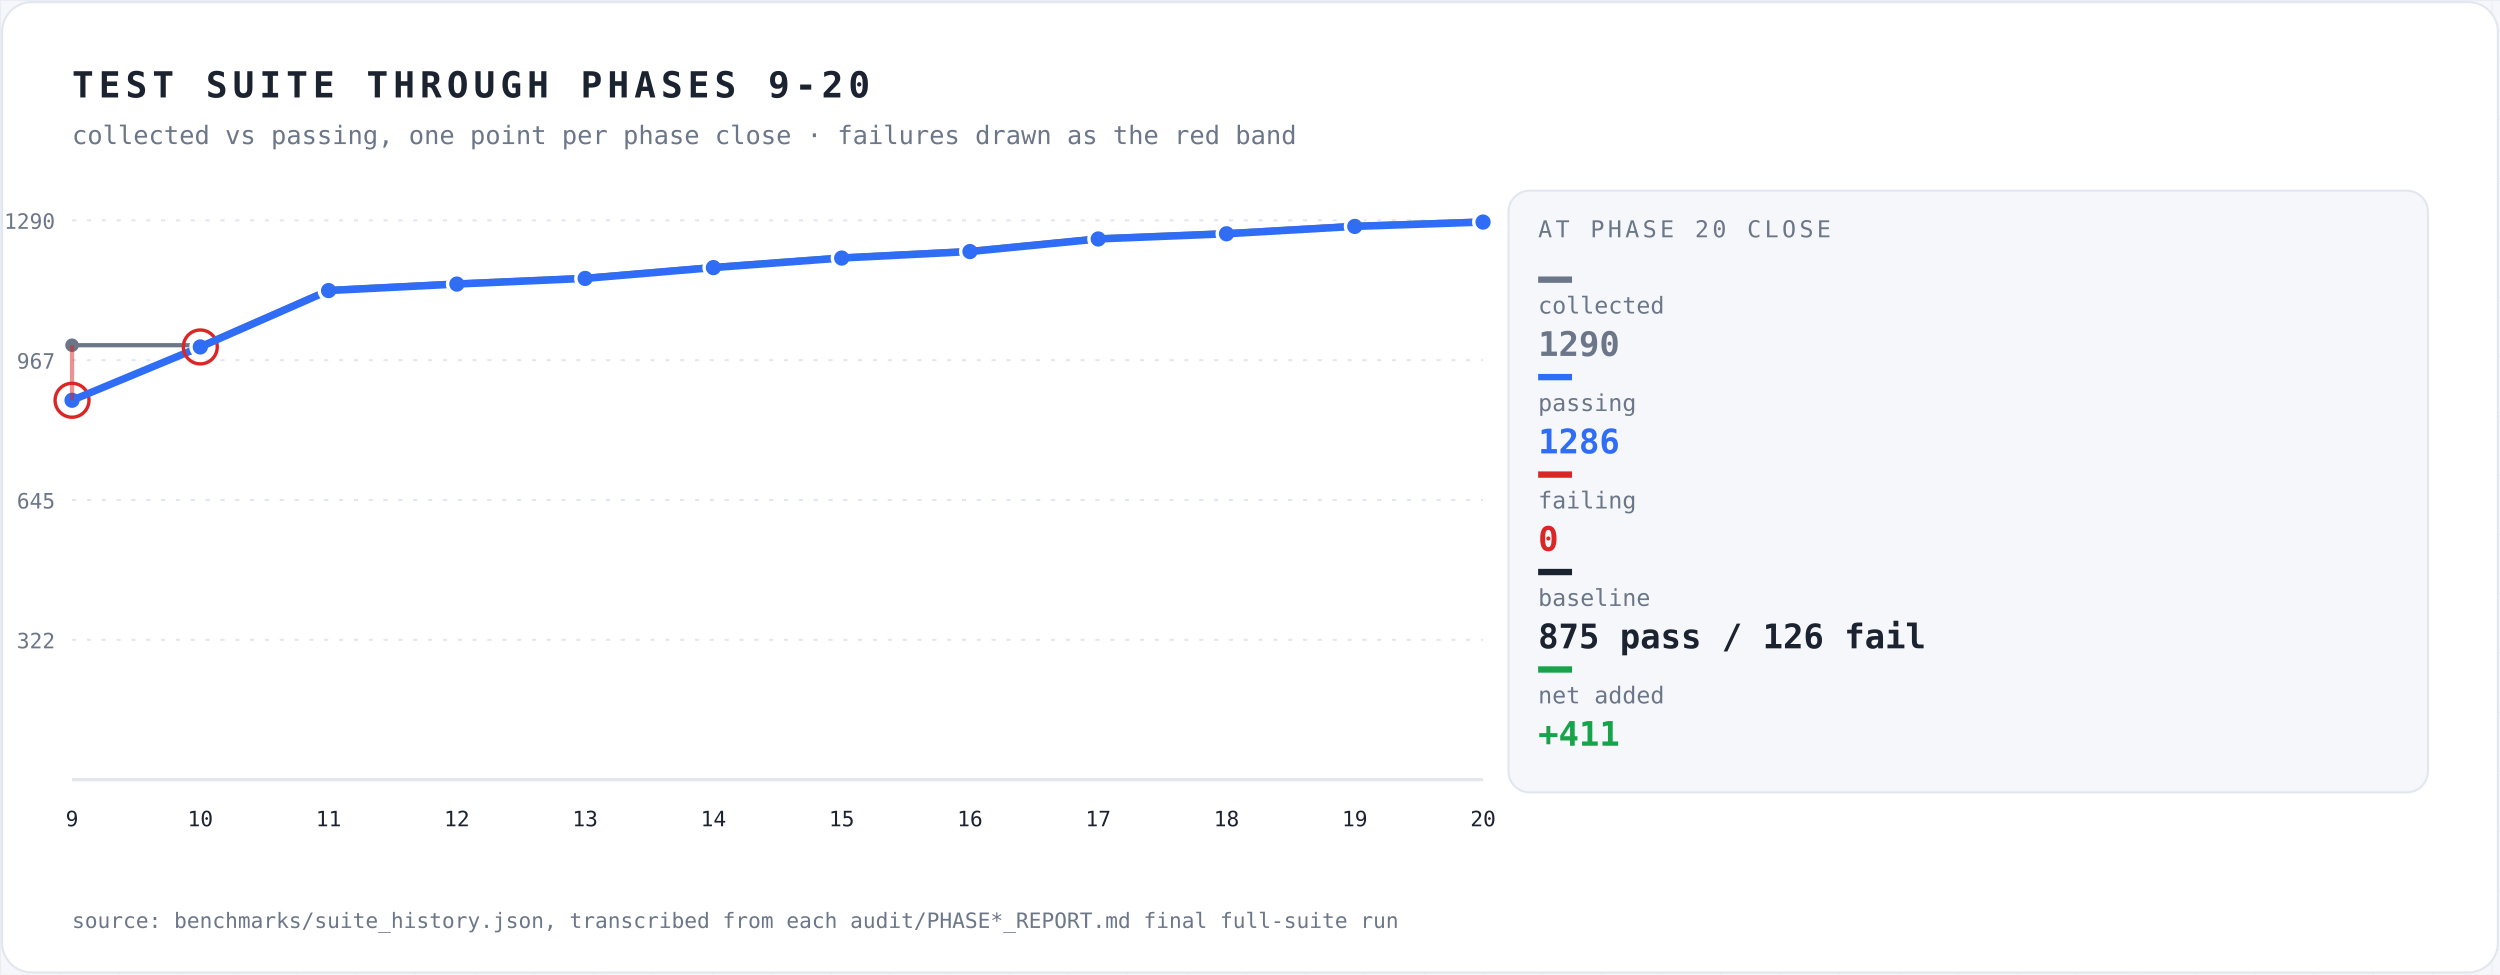
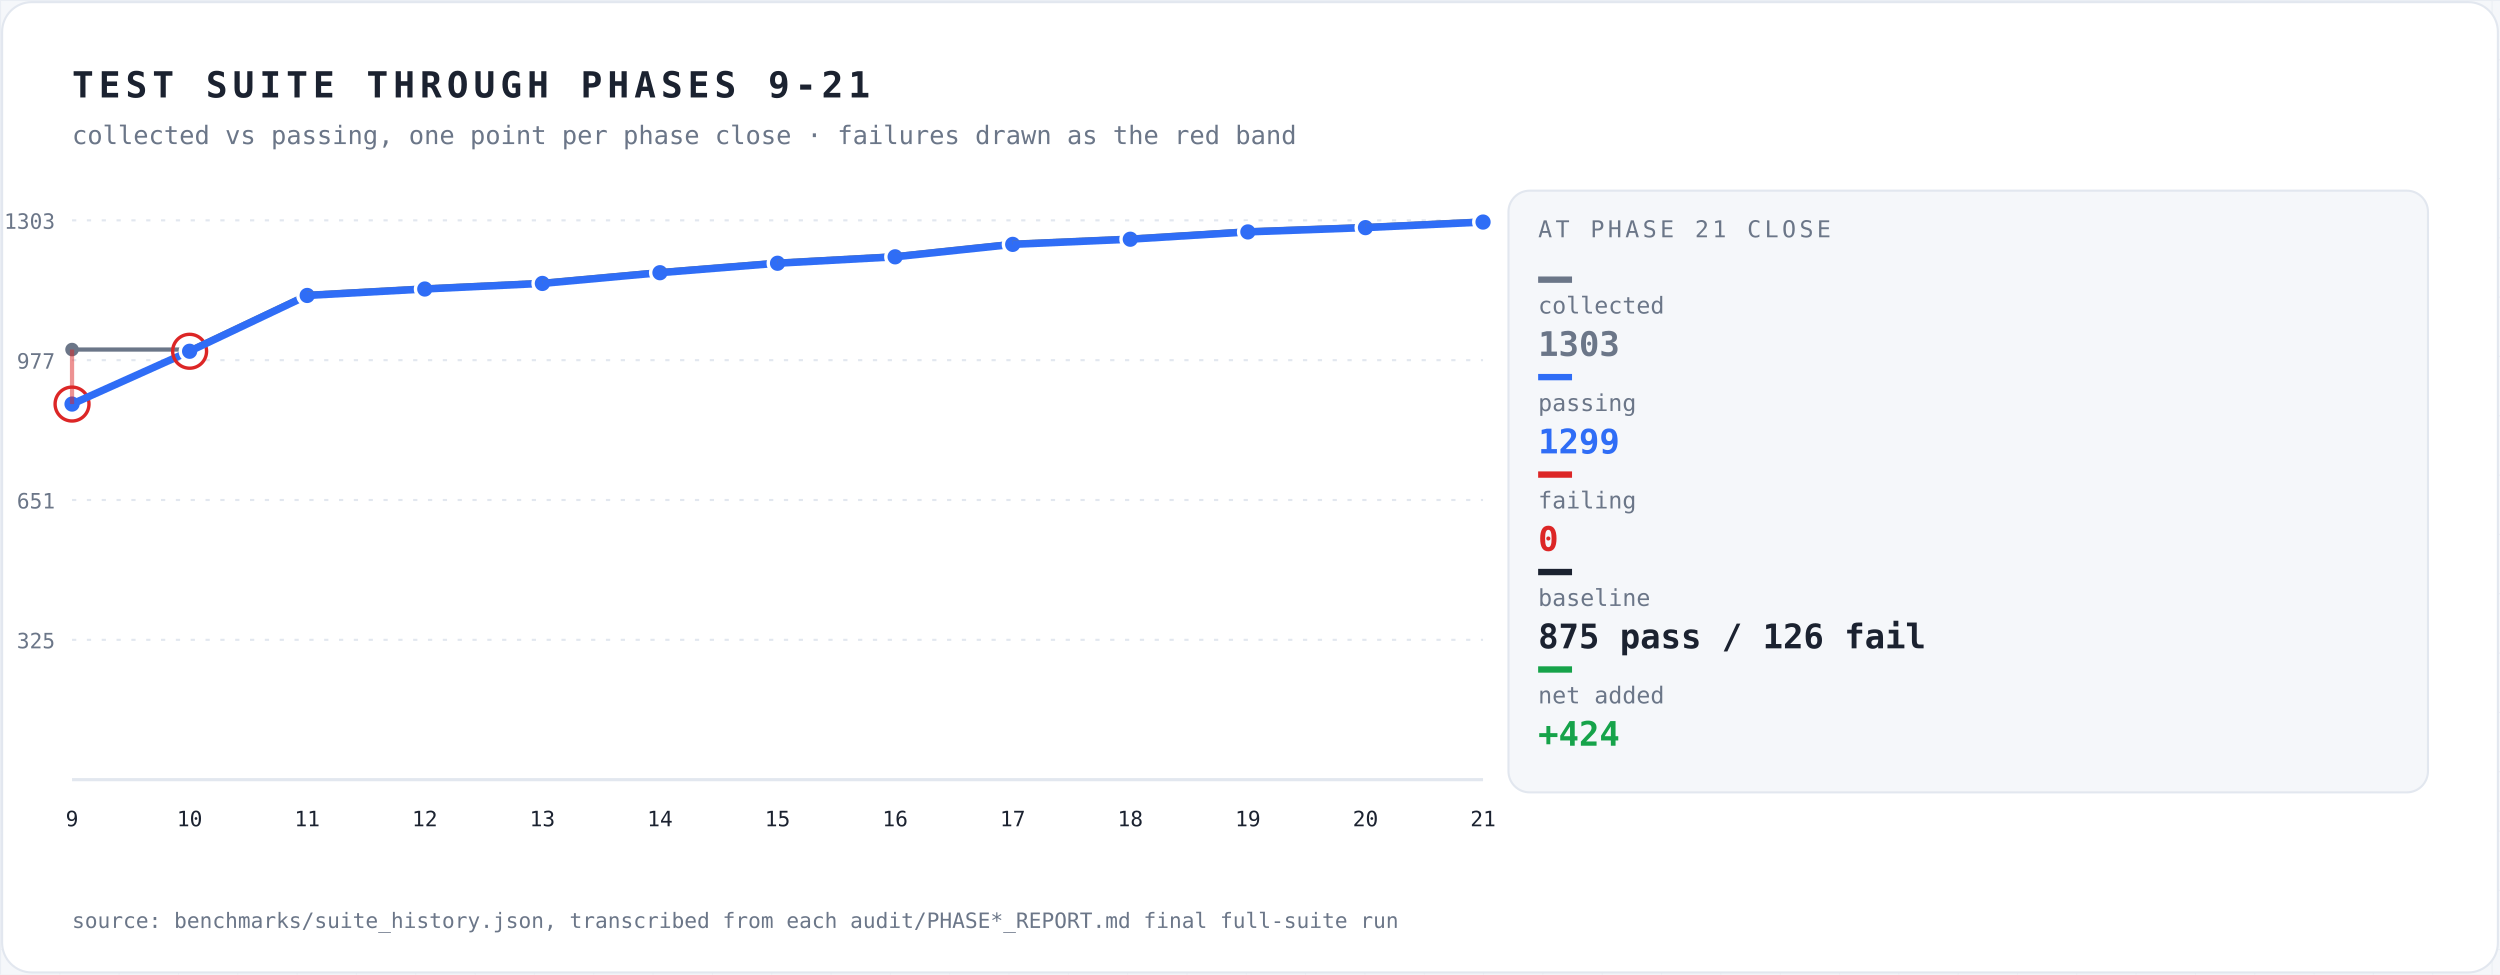
- <svg xmlns="http://www.w3.org/2000/svg" width="1180" height="460" viewBox="0 0 1180 460" role="img" aria-label="TEST SUITE THROUGH PHASES 9-20: collected vs passing, one point per phase close · failures drawn as the red band">
+ <svg xmlns="http://www.w3.org/2000/svg" width="1180" height="460" viewBox="0 0 1180 460" role="img" aria-label="TEST SUITE THROUGH PHASES 9-21: collected vs passing, one point per phase close · failures drawn as the red band">
  <defs>
    <pattern id="grid" width="28" height="28" patternUnits="userSpaceOnUse">
      <path d="M28 0H0v28" fill="none" stroke="#e2e7ef" stroke-width="1" />
    </pattern>
  </defs>
  <rect width="100%" height="100%" fill="#f5f7fa" />
  <rect width="100%" height="100%" fill="url(#grid)" opacity=".55" />
  <rect x="1" y="1" width="1178" height="458" rx="14" fill="#ffffff" stroke="#e2e7ef" />
-   <text x="34" y="46" font-family="ui-monospace, 'SF Mono', Menlo, Consolas, monospace" font-size="17" font-weight="700" letter-spacing="2.4" fill="#1b2230">TEST SUITE THROUGH PHASES 9-20</text>
+   <text x="34" y="46" font-family="ui-monospace, 'SF Mono', Menlo, Consolas, monospace" font-size="17" font-weight="700" letter-spacing="2.4" fill="#1b2230">TEST SUITE THROUGH PHASES 9-21</text>
  <text x="34" y="68" font-family="ui-monospace, 'SF Mono', Menlo, Consolas, monospace" font-size="12" fill="#6b7688">collected vs passing, one point per phase close · failures drawn as the red band</text>
  <line x1="34" y1="368" x2="700" y2="368" stroke="#e2e7ef" stroke-width="1.5" />
  <line x1="34" y1="302.0" x2="700" y2="302.0" stroke="#e2e7ef" stroke-dasharray="2 5" />
-   <text x="26" y="306.0" text-anchor="end" font-family="ui-monospace, 'SF Mono', Menlo, Consolas, monospace" font-size="10" fill="#6b7688">322</text>
+   <text x="26" y="306.0" text-anchor="end" font-family="ui-monospace, 'SF Mono', Menlo, Consolas, monospace" font-size="10" fill="#6b7688">325</text>
  <line x1="34" y1="236.0" x2="700" y2="236.0" stroke="#e2e7ef" stroke-dasharray="2 5" />
-   <text x="26" y="240.0" text-anchor="end" font-family="ui-monospace, 'SF Mono', Menlo, Consolas, monospace" font-size="10" fill="#6b7688">645</text>
+   <text x="26" y="240.0" text-anchor="end" font-family="ui-monospace, 'SF Mono', Menlo, Consolas, monospace" font-size="10" fill="#6b7688">651</text>
  <line x1="34" y1="170.0" x2="700" y2="170.0" stroke="#e2e7ef" stroke-dasharray="2 5" />
-   <text x="26" y="174.0" text-anchor="end" font-family="ui-monospace, 'SF Mono', Menlo, Consolas, monospace" font-size="10" fill="#6b7688">967</text>
+   <text x="26" y="174.0" text-anchor="end" font-family="ui-monospace, 'SF Mono', Menlo, Consolas, monospace" font-size="10" fill="#6b7688">977</text>
  <line x1="34" y1="104.0" x2="700" y2="104.0" stroke="#e2e7ef" stroke-dasharray="2 5" />
-   <text x="26" y="108.0" text-anchor="end" font-family="ui-monospace, 'SF Mono', Menlo, Consolas, monospace" font-size="10" fill="#6b7688">1290</text>
-   <circle cx="34.0" cy="162.94" r="3.2" fill="#6b7688" />
-   <circle cx="34.0" cy="188.93" r="4.4" fill="#2f6df6" stroke="#ffffff" stroke-width="1.6" />
-   <circle cx="34.0" cy="188.93" r="8" fill="none" stroke="#dc2626" stroke-width="1.6" />
+   <text x="26" y="108.0" text-anchor="end" font-family="ui-monospace, 'SF Mono', Menlo, Consolas, monospace" font-size="10" fill="#6b7688">1303</text>
+   <circle cx="34.0" cy="164.985" r="3.2" fill="#6b7688" />
+   <circle cx="34.0" cy="190.717" r="4.4" fill="#2f6df6" stroke="#ffffff" stroke-width="1.6" />
+   <circle cx="34.0" cy="190.717" r="8" fill="none" stroke="#dc2626" stroke-width="1.6" />
  <text x="34.0" y="390" text-anchor="middle" font-family="ui-monospace, 'SF Mono', Menlo, Consolas, monospace" font-size="10" fill="#1b2230">9</text>
-   <line x1="34.0" y1="162.94" x2="94.545" y2="162.94" stroke="#6b7688" stroke-width="2" />
-   <line x1="34.0" y1="188.93" x2="94.545" y2="163.758" stroke="#2f6df6" stroke-width="3.5" />
-   <line x1="34.0" y1="162.94" x2="34.0" y2="188.93" stroke="#dc2626" stroke-width="2" opacity=".5" />
-   <circle cx="94.545" cy="162.94" r="3.2" fill="#6b7688" />
-   <circle cx="94.545" cy="163.758" r="4.4" fill="#2f6df6" stroke="#ffffff" stroke-width="1.6" />
-   <circle cx="94.545" cy="163.758" r="8" fill="none" stroke="#dc2626" stroke-width="1.6" />
-   <text x="94.545" y="390" text-anchor="middle" font-family="ui-monospace, 'SF Mono', Menlo, Consolas, monospace" font-size="10" fill="#1b2230">10</text>
-   <line x1="94.545" y1="162.94" x2="155.091" y2="136.335" stroke="#6b7688" stroke-width="2" />
-   <line x1="94.545" y1="163.758" x2="155.091" y2="137.153" stroke="#2f6df6" stroke-width="3.5" />
-   <circle cx="155.091" cy="136.335" r="3.2" fill="#6b7688" />
-   <circle cx="155.091" cy="137.153" r="4.4" fill="#2f6df6" stroke="#ffffff" stroke-width="1.6" />
-   <text x="155.091" y="390" text-anchor="middle" font-family="ui-monospace, 'SF Mono', Menlo, Consolas, monospace" font-size="10" fill="#1b2230">11</text>
-   <line x1="155.091" y1="136.335" x2="215.636" y2="133.265" stroke="#6b7688" stroke-width="2" />
-   <line x1="155.091" y1="137.153" x2="215.636" y2="134.084" stroke="#2f6df6" stroke-width="3.5" />
-   <circle cx="215.636" cy="133.265" r="3.2" fill="#6b7688" />
-   <circle cx="215.636" cy="134.084" r="4.4" fill="#2f6df6" stroke="#ffffff" stroke-width="1.6" />
-   <text x="215.636" y="390" text-anchor="middle" font-family="ui-monospace, 'SF Mono', Menlo, Consolas, monospace" font-size="10" fill="#1b2230">12</text>
-   <line x1="215.636" y1="133.265" x2="276.182" y2="130.605" stroke="#6b7688" stroke-width="2" />
-   <line x1="215.636" y1="134.084" x2="276.182" y2="131.423" stroke="#2f6df6" stroke-width="3.5" />
-   <circle cx="276.182" cy="130.605" r="3.2" fill="#6b7688" />
-   <circle cx="276.182" cy="131.423" r="4.4" fill="#2f6df6" stroke="#ffffff" stroke-width="1.6" />
-   <text x="276.182" y="390" text-anchor="middle" font-family="ui-monospace, 'SF Mono', Menlo, Consolas, monospace" font-size="10" fill="#1b2230">13</text>
-   <line x1="276.182" y1="130.605" x2="336.727" y2="125.488" stroke="#6b7688" stroke-width="2" />
-   <line x1="276.182" y1="131.423" x2="336.727" y2="126.307" stroke="#2f6df6" stroke-width="3.5" />
-   <circle cx="336.727" cy="125.488" r="3.2" fill="#6b7688" />
-   <circle cx="336.727" cy="126.307" r="4.4" fill="#2f6df6" stroke="#ffffff" stroke-width="1.6" />
-   <text x="336.727" y="390" text-anchor="middle" font-family="ui-monospace, 'SF Mono', Menlo, Consolas, monospace" font-size="10" fill="#1b2230">14</text>
-   <line x1="336.727" y1="125.488" x2="397.273" y2="120.986" stroke="#6b7688" stroke-width="2" />
-   <line x1="336.727" y1="126.307" x2="397.273" y2="121.805" stroke="#2f6df6" stroke-width="3.5" />
-   <circle cx="397.273" cy="120.986" r="3.2" fill="#6b7688" />
-   <circle cx="397.273" cy="121.805" r="4.4" fill="#2f6df6" stroke="#ffffff" stroke-width="1.6" />
-   <text x="397.273" y="390" text-anchor="middle" font-family="ui-monospace, 'SF Mono', Menlo, Consolas, monospace" font-size="10" fill="#1b2230">15</text>
-   <line x1="397.273" y1="120.986" x2="457.818" y2="117.916" stroke="#6b7688" stroke-width="2" />
-   <line x1="397.273" y1="121.805" x2="457.818" y2="118.735" stroke="#2f6df6" stroke-width="3.5" />
-   <circle cx="457.818" cy="117.916" r="3.2" fill="#6b7688" />
-   <circle cx="457.818" cy="118.735" r="4.4" fill="#2f6df6" stroke="#ffffff" stroke-width="1.6" />
-   <text x="457.818" y="390" text-anchor="middle" font-family="ui-monospace, 'SF Mono', Menlo, Consolas, monospace" font-size="10" fill="#1b2230">16</text>
-   <line x1="457.818" y1="117.916" x2="518.364" y2="111.981" stroke="#6b7688" stroke-width="2" />
-   <line x1="457.818" y1="118.735" x2="518.364" y2="112.8" stroke="#2f6df6" stroke-width="3.5" />
-   <circle cx="518.364" cy="111.981" r="3.2" fill="#6b7688" />
-   <circle cx="518.364" cy="112.8" r="4.4" fill="#2f6df6" stroke="#ffffff" stroke-width="1.6" />
-   <text x="518.364" y="390" text-anchor="middle" font-family="ui-monospace, 'SF Mono', Menlo, Consolas, monospace" font-size="10" fill="#1b2230">17</text>
-   <line x1="518.364" y1="111.981" x2="578.909" y2="109.526" stroke="#6b7688" stroke-width="2" />
-   <line x1="518.364" y1="112.8" x2="578.909" y2="110.344" stroke="#2f6df6" stroke-width="3.5" />
-   <circle cx="578.909" cy="109.526" r="3.2" fill="#6b7688" />
-   <circle cx="578.909" cy="110.344" r="4.4" fill="#2f6df6" stroke="#ffffff" stroke-width="1.6" />
-   <text x="578.909" y="390" text-anchor="middle" font-family="ui-monospace, 'SF Mono', Menlo, Consolas, monospace" font-size="10" fill="#1b2230">18</text>
-   <line x1="578.909" y1="109.526" x2="639.455" y2="106.047" stroke="#6b7688" stroke-width="2" />
-   <line x1="578.909" y1="110.344" x2="639.455" y2="106.865" stroke="#2f6df6" stroke-width="3.5" />
-   <circle cx="639.455" cy="106.047" r="3.2" fill="#6b7688" />
-   <circle cx="639.455" cy="106.865" r="4.4" fill="#2f6df6" stroke="#ffffff" stroke-width="1.6" />
-   <text x="639.455" y="390" text-anchor="middle" font-family="ui-monospace, 'SF Mono', Menlo, Consolas, monospace" font-size="10" fill="#1b2230">19</text>
-   <line x1="639.455" y1="106.047" x2="700.0" y2="104.0" stroke="#6b7688" stroke-width="2" />
-   <line x1="639.455" y1="106.865" x2="700.0" y2="104.819" stroke="#2f6df6" stroke-width="3.5" />
+   <line x1="34.0" y1="164.985" x2="89.5" y2="164.985" stroke="#6b7688" stroke-width="2" />
+   <line x1="34.0" y1="190.717" x2="89.5" y2="165.796" stroke="#2f6df6" stroke-width="3.5" />
+   <line x1="34.0" y1="164.985" x2="34.0" y2="190.717" stroke="#dc2626" stroke-width="2" opacity=".5" />
+   <circle cx="89.5" cy="164.985" r="3.2" fill="#6b7688" />
+   <circle cx="89.5" cy="165.796" r="4.4" fill="#2f6df6" stroke="#ffffff" stroke-width="1.6" />
+   <circle cx="89.5" cy="165.796" r="8" fill="none" stroke="#dc2626" stroke-width="1.6" />
+   <text x="89.5" y="390" text-anchor="middle" font-family="ui-monospace, 'SF Mono', Menlo, Consolas, monospace" font-size="10" fill="#1b2230">10</text>
+   <line x1="89.5" y1="164.985" x2="145.0" y2="138.646" stroke="#6b7688" stroke-width="2" />
+   <line x1="89.5" y1="165.796" x2="145.0" y2="139.457" stroke="#2f6df6" stroke-width="3.5" />
+   <circle cx="145.0" cy="138.646" r="3.2" fill="#6b7688" />
+   <circle cx="145.0" cy="139.457" r="4.4" fill="#2f6df6" stroke="#ffffff" stroke-width="1.6" />
+   <text x="145.0" y="390" text-anchor="middle" font-family="ui-monospace, 'SF Mono', Menlo, Consolas, monospace" font-size="10" fill="#1b2230">11</text>
+   <line x1="145.0" y1="138.646" x2="200.5" y2="135.607" stroke="#6b7688" stroke-width="2" />
+   <line x1="145.0" y1="139.457" x2="200.5" y2="136.417" stroke="#2f6df6" stroke-width="3.5" />
+   <circle cx="200.5" cy="135.607" r="3.2" fill="#6b7688" />
+   <circle cx="200.5" cy="136.417" r="4.4" fill="#2f6df6" stroke="#ffffff" stroke-width="1.6" />
+   <text x="200.5" y="390" text-anchor="middle" font-family="ui-monospace, 'SF Mono', Menlo, Consolas, monospace" font-size="10" fill="#1b2230">12</text>
+   <line x1="200.5" y1="135.607" x2="256.0" y2="132.973" stroke="#6b7688" stroke-width="2" />
+   <line x1="200.5" y1="136.417" x2="256.0" y2="133.784" stroke="#2f6df6" stroke-width="3.5" />
+   <circle cx="256.0" cy="132.973" r="3.2" fill="#6b7688" />
+   <circle cx="256.0" cy="133.784" r="4.4" fill="#2f6df6" stroke="#ffffff" stroke-width="1.6" />
+   <text x="256.0" y="390" text-anchor="middle" font-family="ui-monospace, 'SF Mono', Menlo, Consolas, monospace" font-size="10" fill="#1b2230">13</text>
+   <line x1="256.0" y1="132.973" x2="311.5" y2="127.908" stroke="#6b7688" stroke-width="2" />
+   <line x1="256.0" y1="133.784" x2="311.5" y2="128.718" stroke="#2f6df6" stroke-width="3.5" />
+   <circle cx="311.5" cy="127.908" r="3.2" fill="#6b7688" />
+   <circle cx="311.5" cy="128.718" r="4.4" fill="#2f6df6" stroke="#ffffff" stroke-width="1.6" />
+   <text x="311.5" y="390" text-anchor="middle" font-family="ui-monospace, 'SF Mono', Menlo, Consolas, monospace" font-size="10" fill="#1b2230">14</text>
+   <line x1="311.5" y1="127.908" x2="367.0" y2="123.45" stroke="#6b7688" stroke-width="2" />
+   <line x1="311.5" y1="128.718" x2="367.0" y2="124.261" stroke="#2f6df6" stroke-width="3.5" />
+   <circle cx="367.0" cy="123.45" r="3.2" fill="#6b7688" />
+   <circle cx="367.0" cy="124.261" r="4.4" fill="#2f6df6" stroke="#ffffff" stroke-width="1.6" />
+   <text x="367.0" y="390" text-anchor="middle" font-family="ui-monospace, 'SF Mono', Menlo, Consolas, monospace" font-size="10" fill="#1b2230">15</text>
+   <line x1="367.0" y1="123.45" x2="422.5" y2="120.411" stroke="#6b7688" stroke-width="2" />
+   <line x1="367.0" y1="124.261" x2="422.5" y2="121.222" stroke="#2f6df6" stroke-width="3.5" />
+   <circle cx="422.5" cy="120.411" r="3.2" fill="#6b7688" />
+   <circle cx="422.5" cy="121.222" r="4.4" fill="#2f6df6" stroke="#ffffff" stroke-width="1.6" />
+   <text x="422.5" y="390" text-anchor="middle" font-family="ui-monospace, 'SF Mono', Menlo, Consolas, monospace" font-size="10" fill="#1b2230">16</text>
+   <line x1="422.5" y1="120.411" x2="478.0" y2="114.536" stroke="#6b7688" stroke-width="2" />
+   <line x1="422.5" y1="121.222" x2="478.0" y2="115.346" stroke="#2f6df6" stroke-width="3.5" />
+   <circle cx="478.0" cy="114.536" r="3.2" fill="#6b7688" />
+   <circle cx="478.0" cy="115.346" r="4.4" fill="#2f6df6" stroke="#ffffff" stroke-width="1.6" />
+   <text x="478.0" y="390" text-anchor="middle" font-family="ui-monospace, 'SF Mono', Menlo, Consolas, monospace" font-size="10" fill="#1b2230">17</text>
+   <line x1="478.0" y1="114.536" x2="533.5" y2="112.104" stroke="#6b7688" stroke-width="2" />
+   <line x1="478.0" y1="115.346" x2="533.5" y2="112.915" stroke="#2f6df6" stroke-width="3.5" />
+   <circle cx="533.5" cy="112.104" r="3.2" fill="#6b7688" />
+   <circle cx="533.5" cy="112.915" r="4.4" fill="#2f6df6" stroke="#ffffff" stroke-width="1.6" />
+   <text x="533.5" y="390" text-anchor="middle" font-family="ui-monospace, 'SF Mono', Menlo, Consolas, monospace" font-size="10" fill="#1b2230">18</text>
+   <line x1="533.5" y1="112.104" x2="589.0" y2="108.66" stroke="#6b7688" stroke-width="2" />
+   <line x1="533.5" y1="112.915" x2="589.0" y2="109.47" stroke="#2f6df6" stroke-width="3.5" />
+   <circle cx="589.0" cy="108.66" r="3.2" fill="#6b7688" />
+   <circle cx="589.0" cy="109.47" r="4.4" fill="#2f6df6" stroke="#ffffff" stroke-width="1.6" />
+   <text x="589.0" y="390" text-anchor="middle" font-family="ui-monospace, 'SF Mono', Menlo, Consolas, monospace" font-size="10" fill="#1b2230">19</text>
+   <line x1="589.0" y1="108.66" x2="644.5" y2="106.634" stroke="#6b7688" stroke-width="2" />
+   <line x1="589.0" y1="109.47" x2="644.5" y2="107.444" stroke="#2f6df6" stroke-width="3.5" />
+   <circle cx="644.5" cy="106.634" r="3.2" fill="#6b7688" />
+   <circle cx="644.5" cy="107.444" r="4.4" fill="#2f6df6" stroke="#ffffff" stroke-width="1.6" />
+   <text x="644.5" y="390" text-anchor="middle" font-family="ui-monospace, 'SF Mono', Menlo, Consolas, monospace" font-size="10" fill="#1b2230">20</text>
+   <line x1="644.5" y1="106.634" x2="700.0" y2="104.0" stroke="#6b7688" stroke-width="2" />
+   <line x1="644.5" y1="107.444" x2="700.0" y2="104.81" stroke="#2f6df6" stroke-width="3.5" />
  <circle cx="700.0" cy="104.0" r="3.2" fill="#6b7688" />
-   <circle cx="700.0" cy="104.819" r="4.4" fill="#2f6df6" stroke="#ffffff" stroke-width="1.6" />
-   <text x="700.0" y="390" text-anchor="middle" font-family="ui-monospace, 'SF Mono', Menlo, Consolas, monospace" font-size="10" fill="#1b2230">20</text>
+   <circle cx="700.0" cy="104.81" r="4.4" fill="#2f6df6" stroke="#ffffff" stroke-width="1.6" />
+   <text x="700.0" y="390" text-anchor="middle" font-family="ui-monospace, 'SF Mono', Menlo, Consolas, monospace" font-size="10" fill="#1b2230">21</text>
  <rect x="712" y="90" width="434" height="284" rx="10" fill="#f5f7fa" stroke="#e2e7ef" />
-   <text x="726" y="112" font-family="ui-monospace, 'SF Mono', Menlo, Consolas, monospace" font-size="11" letter-spacing="1.6" fill="#6b7688">AT PHASE 20 CLOSE</text>
+   <text x="726" y="112" font-family="ui-monospace, 'SF Mono', Menlo, Consolas, monospace" font-size="11" letter-spacing="1.6" fill="#6b7688">AT PHASE 21 CLOSE</text>
  <line x1="726" y1="132" x2="742" y2="132" stroke="#6b7688" stroke-width="3" />
  <text x="726" y="148" font-family="ui-monospace, 'SF Mono', Menlo, Consolas, monospace" font-size="11" fill="#6b7688">collected</text>
-   <text x="726" y="168" font-family="ui-monospace, 'SF Mono', Menlo, Consolas, monospace" font-size="16" font-weight="700" fill="#6b7688">1290</text>
+   <text x="726" y="168" font-family="ui-monospace, 'SF Mono', Menlo, Consolas, monospace" font-size="16" font-weight="700" fill="#6b7688">1303</text>
  <line x1="726" y1="178" x2="742" y2="178" stroke="#2f6df6" stroke-width="3" />
  <text x="726" y="194" font-family="ui-monospace, 'SF Mono', Menlo, Consolas, monospace" font-size="11" fill="#6b7688">passing</text>
-   <text x="726" y="214" font-family="ui-monospace, 'SF Mono', Menlo, Consolas, monospace" font-size="16" font-weight="700" fill="#2f6df6">1286</text>
+   <text x="726" y="214" font-family="ui-monospace, 'SF Mono', Menlo, Consolas, monospace" font-size="16" font-weight="700" fill="#2f6df6">1299</text>
  <line x1="726" y1="224" x2="742" y2="224" stroke="#dc2626" stroke-width="3" />
  <text x="726" y="240" font-family="ui-monospace, 'SF Mono', Menlo, Consolas, monospace" font-size="11" fill="#6b7688">failing</text>
  <text x="726" y="260" font-family="ui-monospace, 'SF Mono', Menlo, Consolas, monospace" font-size="16" font-weight="700" fill="#dc2626">0</text>
  <line x1="726" y1="270" x2="742" y2="270" stroke="#1b2230" stroke-width="3" />
  <text x="726" y="286" font-family="ui-monospace, 'SF Mono', Menlo, Consolas, monospace" font-size="11" fill="#6b7688">baseline</text>
  <text x="726" y="306" font-family="ui-monospace, 'SF Mono', Menlo, Consolas, monospace" font-size="16" font-weight="700" fill="#1b2230">875 pass / 126 fail</text>
  <line x1="726" y1="316" x2="742" y2="316" stroke="#16a34a" stroke-width="3" />
  <text x="726" y="332" font-family="ui-monospace, 'SF Mono', Menlo, Consolas, monospace" font-size="11" fill="#6b7688">net added</text>
-   <text x="726" y="352" font-family="ui-monospace, 'SF Mono', Menlo, Consolas, monospace" font-size="16" font-weight="700" fill="#16a34a">+411</text>
+   <text x="726" y="352" font-family="ui-monospace, 'SF Mono', Menlo, Consolas, monospace" font-size="16" font-weight="700" fill="#16a34a">+424</text>
  <text x="34" y="438" font-family="ui-monospace, 'SF Mono', Menlo, Consolas, monospace" font-size="10" fill="#6b7688">source: benchmarks/suite_history.json, transcribed from each audit/PHASE*_REPORT.md final full-suite run</text>
</svg>
